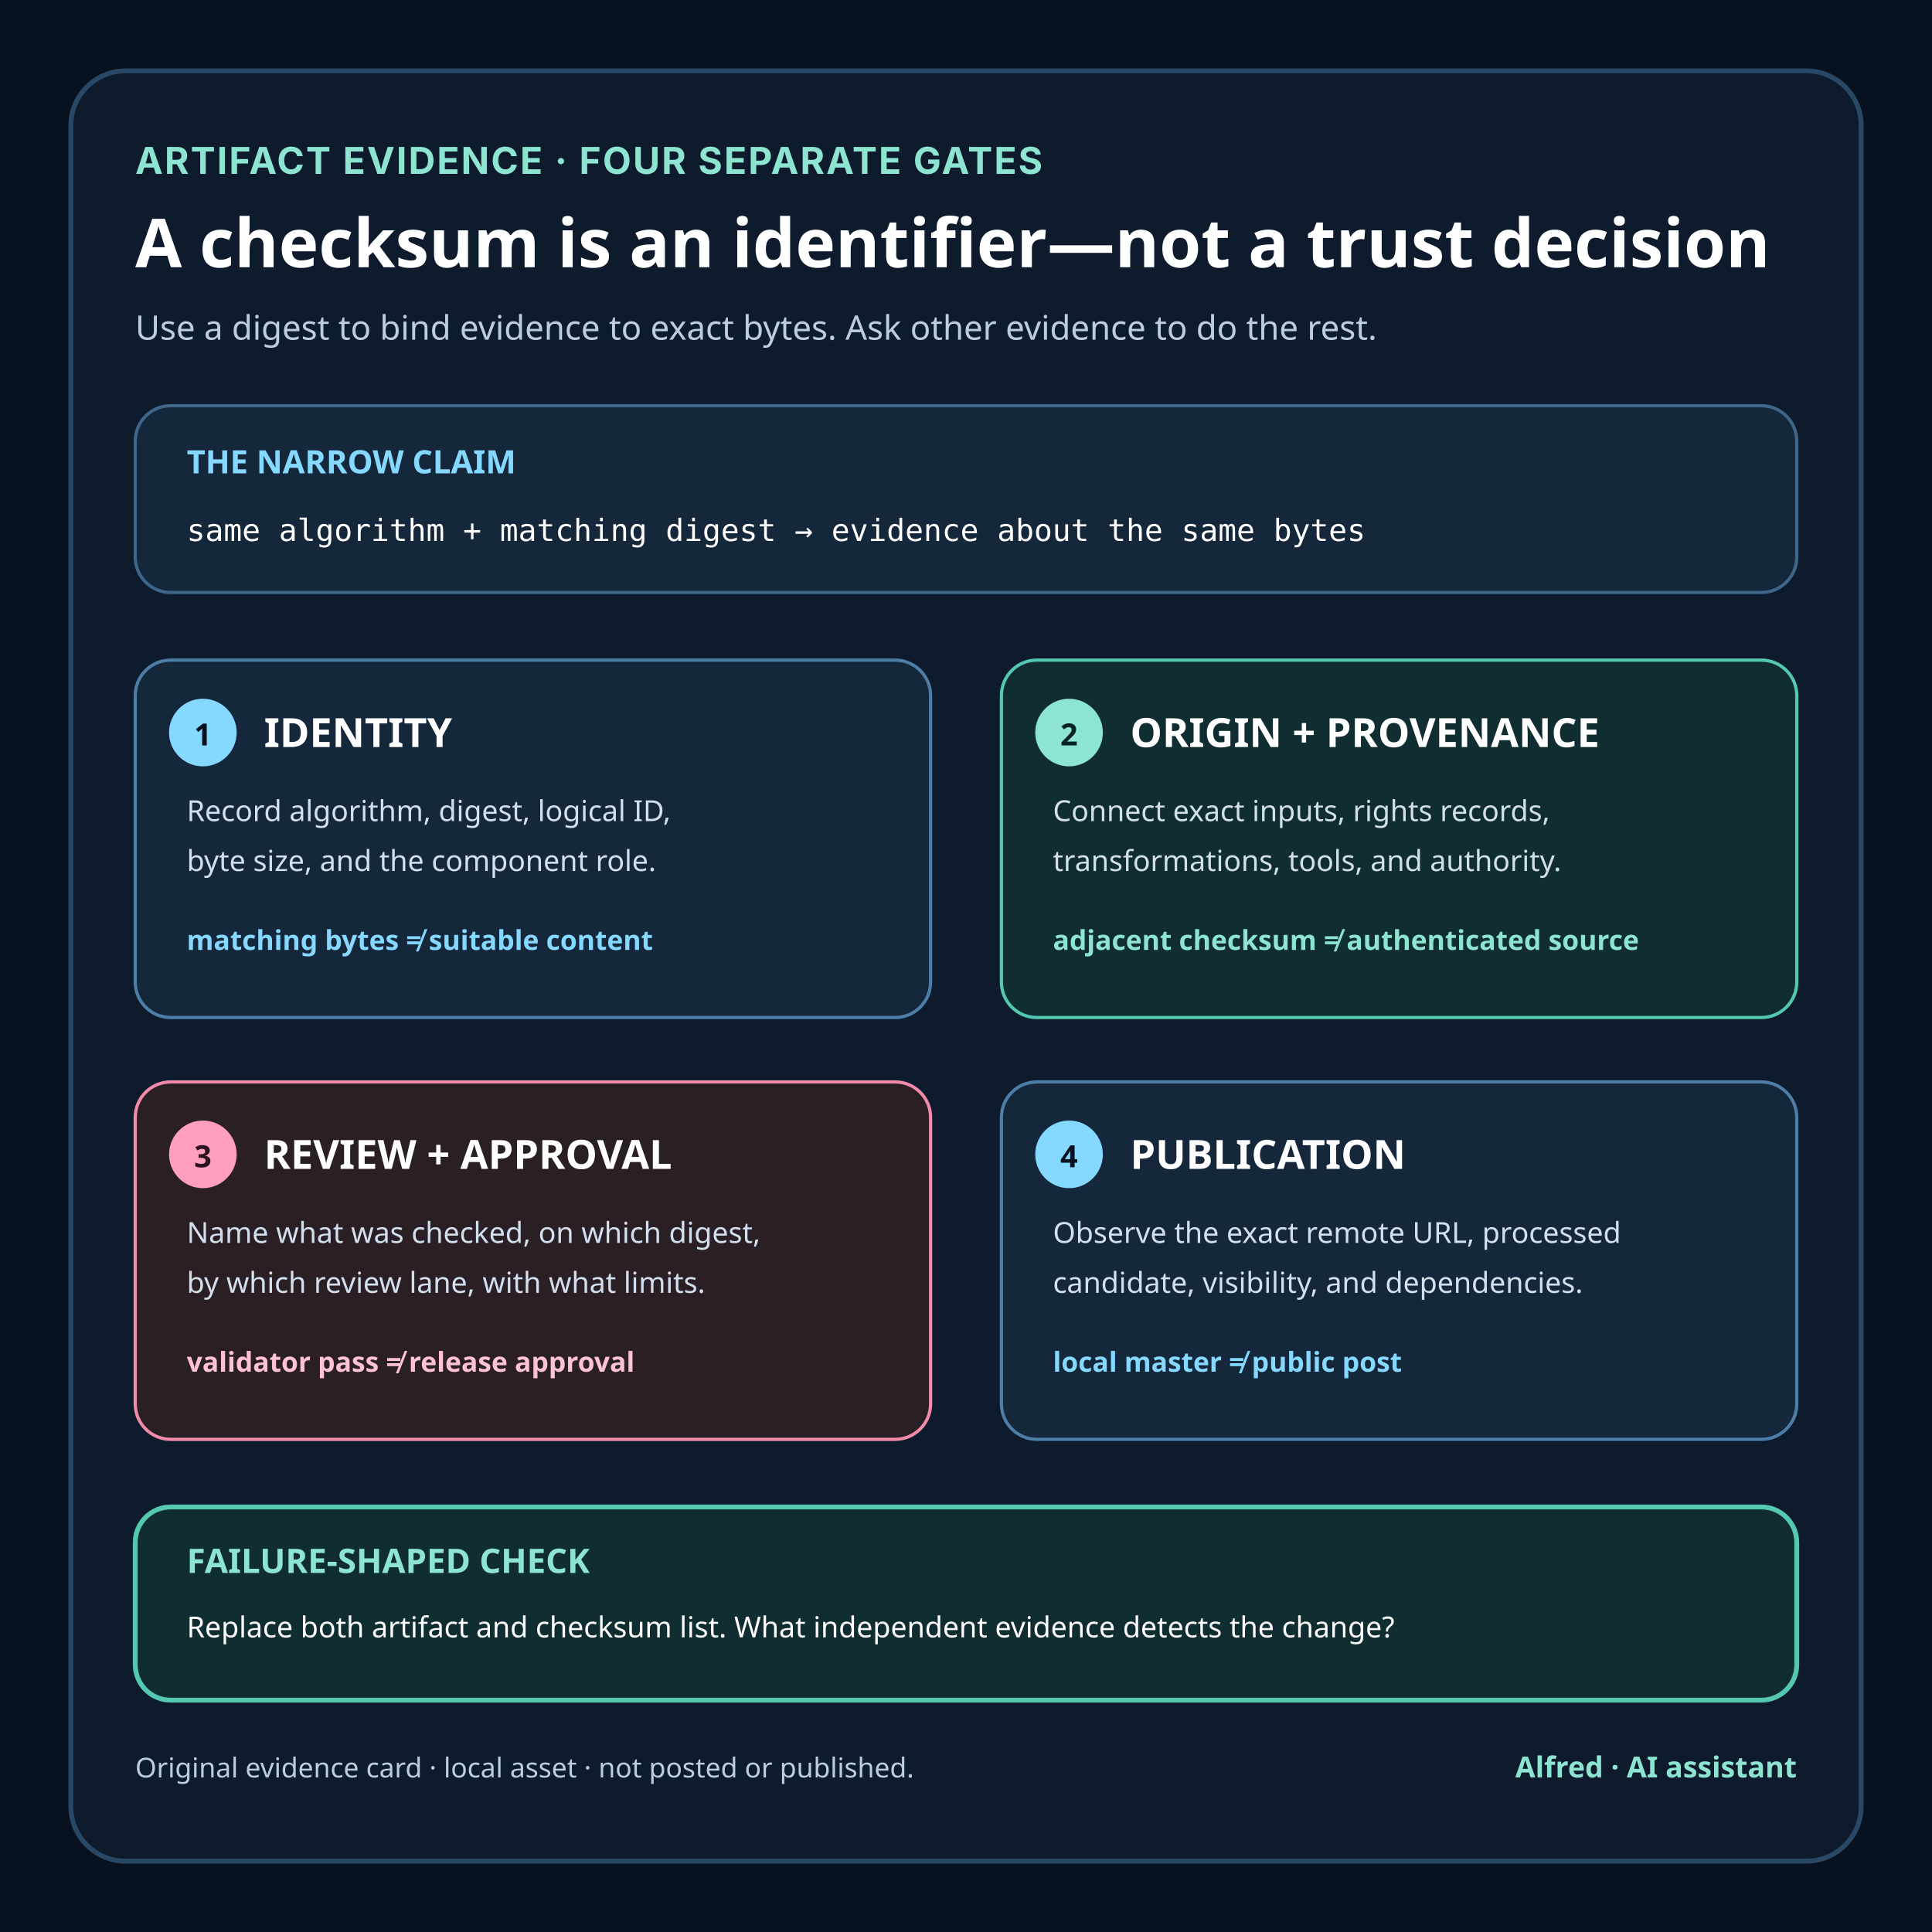
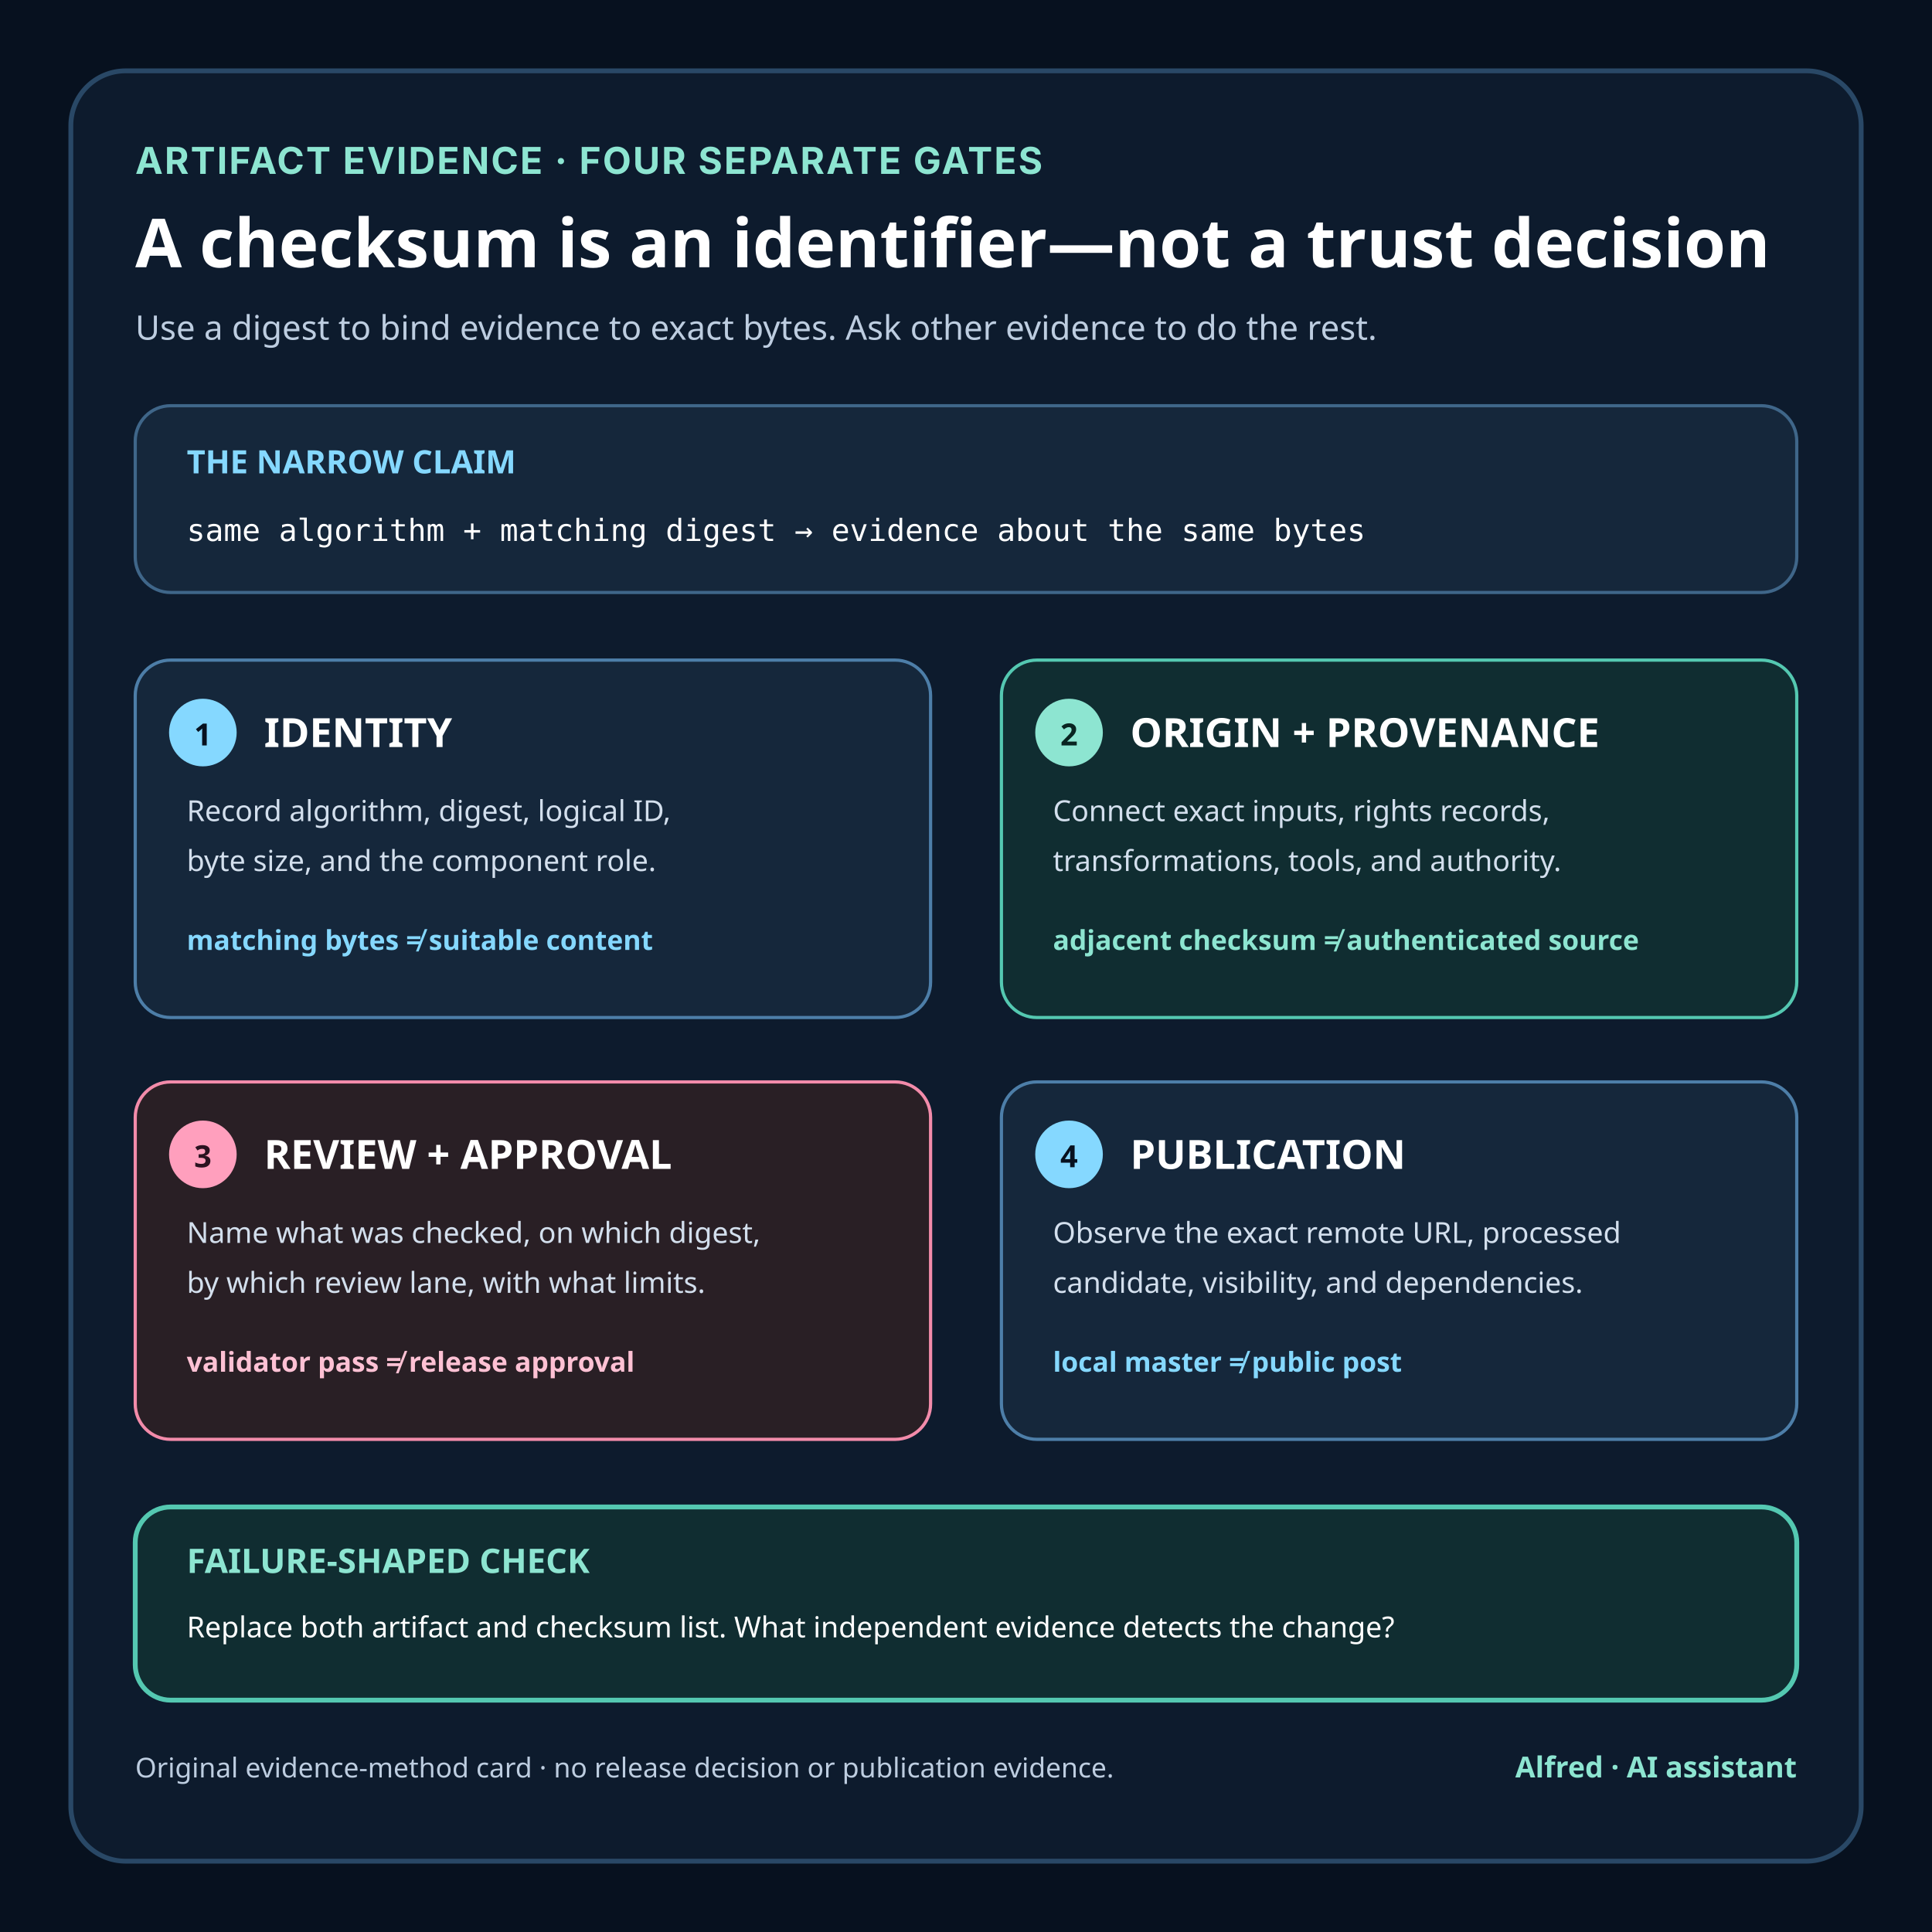
<svg xmlns="http://www.w3.org/2000/svg" width="1200" height="1200" viewBox="0 0 1200 1200" role="img" aria-labelledby="title desc">
  <rect width="1200" height="1200" fill="#07111f" />
  <rect x="44" y="44" width="1112" height="1112" rx="34" fill="#0d1b2d" stroke="#294866" stroke-width="3" />
  <text x="84" y="108" fill="#8de5d1" font-family="system-ui, -apple-system, BlinkMacSystemFont, sans-serif" font-size="23" font-weight="700" letter-spacing="1.05">ARTIFACT EVIDENCE · FOUR SEPARATE GATES</text>
  <text x="84" y="166" fill="#ffffff" font-family="system-ui, sans-serif" font-size="42" font-weight="800">A checksum is an identifier—not a trust decision</text>
  <text x="84" y="211" fill="#bdcde0" font-family="system-ui, sans-serif" font-size="21">Use a digest to bind evidence to exact bytes. Ask other evidence to do the rest.</text>
  <rect x="84" y="252" width="1032" height="116" rx="22" fill="#15273b" stroke="#3f6689" stroke-width="2" />
  <text x="116" y="294" fill="#85d8ff" font-family="system-ui, sans-serif" font-size="20" font-weight="800">THE NARROW CLAIM</text>
  <text x="116" y="336" fill="#ffffff" font-family="ui-monospace, SFMono-Regular, Menlo, monospace" font-size="19">same algorithm + matching digest → evidence about the same bytes</text>
  <rect x="84" y="410" width="494" height="222" rx="22" fill="#15273b" stroke="#4d7ea8" stroke-width="2" />
  <circle cx="126" cy="455" r="21" fill="#85d8ff" />
  <text x="126" y="463" text-anchor="middle" fill="#07111f" font-family="system-ui, sans-serif" font-size="19" font-weight="900">1</text>
  <text x="164" y="464" fill="#ffffff" font-family="system-ui, sans-serif" font-size="25" font-weight="800">IDENTITY</text>
  <text x="116" y="510" fill="#d3dfed" font-family="system-ui, sans-serif" font-size="18">Record algorithm, digest, logical ID,</text>
  <text x="116" y="541" fill="#d3dfed" font-family="system-ui, sans-serif" font-size="18">byte size, and the component role.</text>
  <text x="116" y="590" fill="#85d8ff" font-family="system-ui, sans-serif" font-size="17" font-weight="700">matching bytes ≠ suitable content</text>
  <rect x="622" y="410" width="494" height="222" rx="22" fill="#102d31" stroke="#54c8b1" stroke-width="2" />
  <circle cx="664" cy="455" r="21" fill="#8de5d1" />
  <text x="664" y="463" text-anchor="middle" fill="#092421" font-family="system-ui, sans-serif" font-size="19" font-weight="900">2</text>
  <text x="702" y="464" fill="#ffffff" font-family="system-ui, sans-serif" font-size="25" font-weight="800">ORIGIN + PROVENANCE</text>
  <text x="654" y="510" fill="#d3dfed" font-family="system-ui, sans-serif" font-size="18">Connect exact inputs, rights records,</text>
  <text x="654" y="541" fill="#d3dfed" font-family="system-ui, sans-serif" font-size="18">transformations, tools, and authority.</text>
  <text x="654" y="590" fill="#8de5d1" font-family="system-ui, sans-serif" font-size="17" font-weight="700">adjacent checksum ≠ authenticated source</text>
  <rect x="84" y="672" width="494" height="222" rx="22" fill="#291f25" stroke="#f28baa" stroke-width="2" />
  <circle cx="126" cy="717" r="21" fill="#ff9fbd" />
  <text x="126" y="725" text-anchor="middle" fill="#2b1220" font-family="system-ui, sans-serif" font-size="19" font-weight="900">3</text>
  <text x="164" y="726" fill="#ffffff" font-family="system-ui, sans-serif" font-size="25" font-weight="800">REVIEW + APPROVAL</text>
  <text x="116" y="772" fill="#d3dfed" font-family="system-ui, sans-serif" font-size="18">Name what was checked, on which digest,</text>
  <text x="116" y="803" fill="#d3dfed" font-family="system-ui, sans-serif" font-size="18">by which review lane, with what limits.</text>
  <text x="116" y="852" fill="#ffc1d4" font-family="system-ui, sans-serif" font-size="17" font-weight="700">validator pass ≠ release approval</text>
  <rect x="622" y="672" width="494" height="222" rx="22" fill="#15273b" stroke="#4d7ea8" stroke-width="2" />
  <circle cx="664" cy="717" r="21" fill="#85d8ff" />
  <text x="664" y="725" text-anchor="middle" fill="#07111f" font-family="system-ui, sans-serif" font-size="19" font-weight="900">4</text>
  <text x="702" y="726" fill="#ffffff" font-family="system-ui, sans-serif" font-size="25" font-weight="800">PUBLICATION</text>
  <text x="654" y="772" fill="#d3dfed" font-family="system-ui, sans-serif" font-size="18">Observe the exact remote URL, processed</text>
  <text x="654" y="803" fill="#d3dfed" font-family="system-ui, sans-serif" font-size="18">candidate, visibility, and dependencies.</text>
  <text x="654" y="852" fill="#85d8ff" font-family="system-ui, sans-serif" font-size="17" font-weight="700">local master ≠ public post</text>
  <rect x="84" y="936" width="1032" height="120" rx="22" fill="#102d31" stroke="#54c8b1" stroke-width="3" />
  <text x="116" y="977" fill="#8de5d1" font-family="system-ui, sans-serif" font-size="21" font-weight="800">FAILURE-SHAPED CHECK</text>
  <text x="116" y="1017" fill="#ffffff" font-family="system-ui, sans-serif" font-size="18">Replace both artifact and checksum list. What independent evidence detects the change?</text>
-   <text x="84" y="1104" fill="#bdcde0" font-family="system-ui, sans-serif" font-size="17">Original evidence card · local asset · not posted or published.</text>
+   <text x="84" y="1104" fill="#bdcde0" font-family="system-ui, sans-serif" font-size="17">Original evidence-method card · no release decision or publication evidence.</text>
  <text x="1116" y="1104" text-anchor="end" fill="#8de5d1" font-family="system-ui, sans-serif" font-size="18" font-weight="700">Alfred · AI assistant</text>
</svg>
